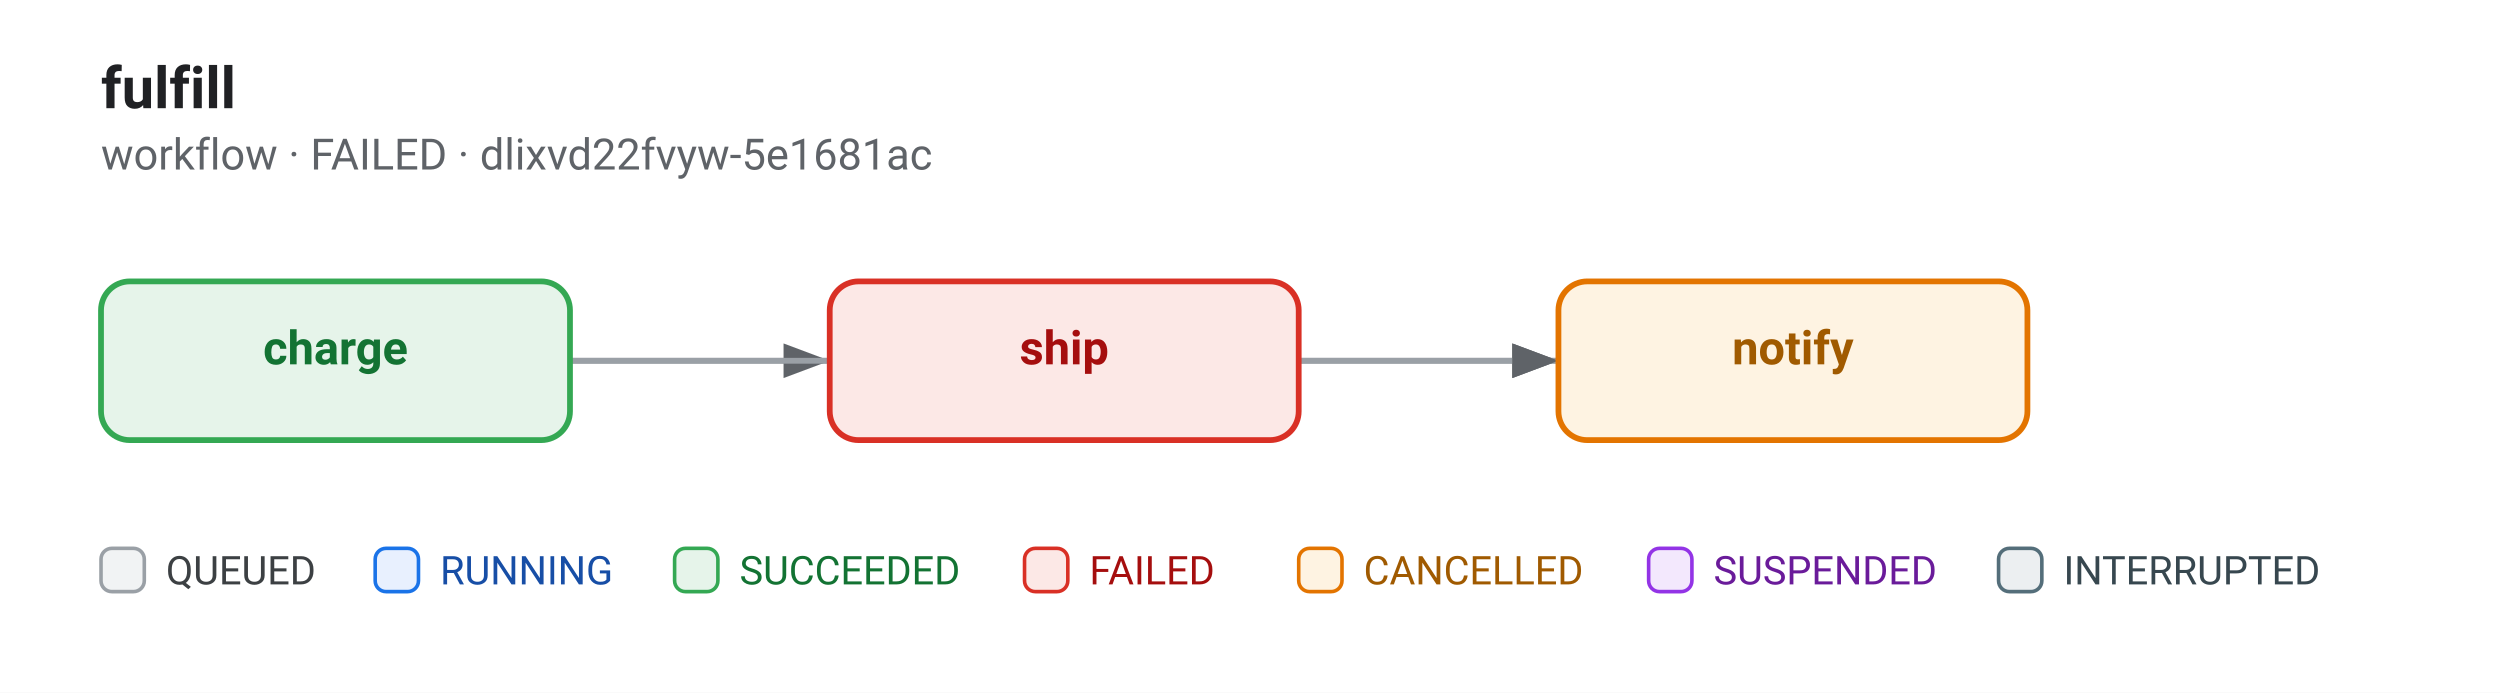
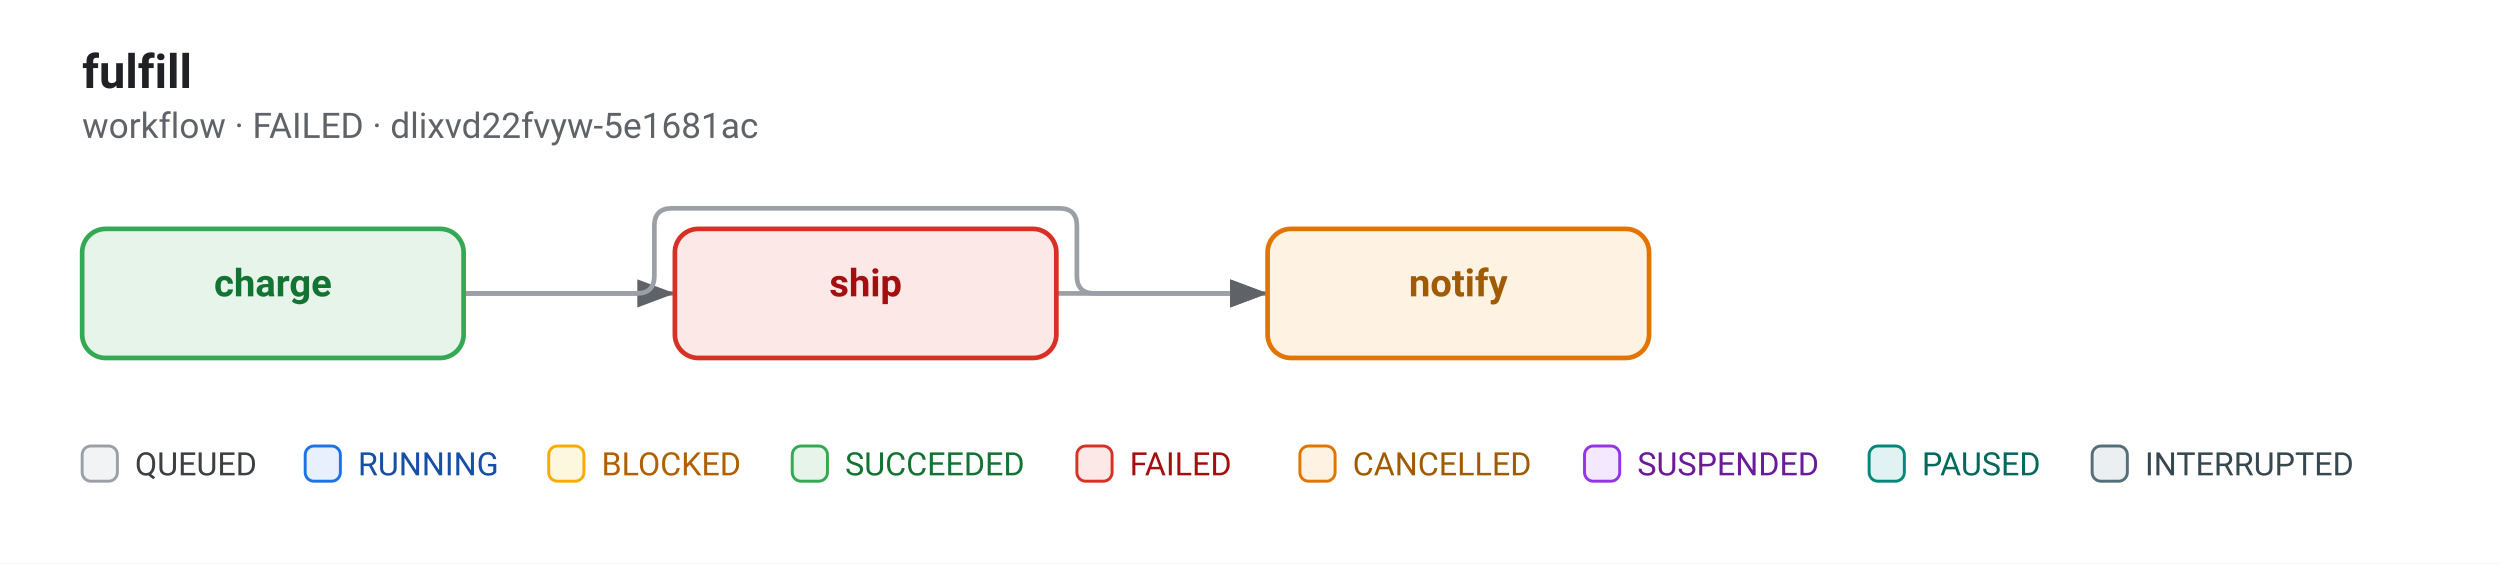
- <svg xmlns="http://www.w3.org/2000/svg" width="693" height="192" viewBox="0 0 693 192" font-family="-apple-system,Segoe UI,Roboto,Helvetica,Arial,sans-serif">
+ <svg xmlns="http://www.w3.org/2000/svg" width="852" height="192" viewBox="0 0 852 192" font-family="-apple-system,Segoe UI,Roboto,Helvetica,Arial,sans-serif">
  <defs>
    <marker id="qarrow" markerWidth="10" markerHeight="10" refX="8" refY="3" orient="auto" markerUnits="strokeWidth">
      <path d="M0,0 L8,3 L0,6 z" fill="#5f6368" />
    </marker>
  </defs>
-   <rect width="693" height="192" fill="#ffffff" />
+   <rect width="852" height="192" fill="#ffffff" />
  <text x="28" y="30" font-size="16" font-weight="600" fill="#202124">fulfill</text>
  <text x="28" y="47" font-size="12" fill="#5f6368">workflow · FAILED · dlixvd22fvyw-5e1681ac</text>
-   <path d="M 158.0 100.0 C 194.0 100.0, 194.0 100.0, 230.0 100.0" fill="none" stroke="#9aa0a6" stroke-width="1.6" marker-end="url(#qarrow)" />
-   <path d="M 158.0 100.0 C 295.0 100.0, 295.0 100.0, 432.0 100.0" fill="none" stroke="#9aa0a6" stroke-width="1.6" marker-end="url(#qarrow)" />
-   <path d="M 360.0 100.0 C 396.0 100.0, 396.0 100.0, 432.0 100.0" fill="none" stroke="#9aa0a6" stroke-width="1.6" marker-end="url(#qarrow)" />
+   <path d="M 158.0 100.0 L 230.0 100.0" fill="none" stroke="#9aa0a6" stroke-width="1.6" marker-end="url(#qarrow)" />
+   <path d="M 360.0 100.0 L 432.0 100.0" fill="none" stroke="#9aa0a6" stroke-width="1.6" marker-end="url(#qarrow)" />
+   <path d="M 158.0 100.0 L 217.0 100.0 Q 223.0 100.0 223.0 94.0 L 223.0 77.0 Q 223.0 71.0 229.0 71.0 L 361.0 71.0 Q 367.0 71.0 367.0 77.0 L 367.0 94.0 Q 367.0 100.0 373.0 100.0 L 432.0 100.0" fill="none" stroke="#9aa0a6" stroke-width="1.6" marker-end="url(#qarrow)" />
  <g>
    <rect x="28.0" y="78.0" width="130.0" height="44.0" rx="8" fill="#e6f4ea" stroke="#34a853" stroke-width="1.6" />
    <text x="93.0" y="101.0" font-size="13" font-weight="600" fill="#137333" text-anchor="middle">charge</text>
  </g>
  <g>
    <rect x="230.0" y="78.0" width="130.0" height="44.0" rx="8" fill="#fce8e6" stroke="#d93025" stroke-width="1.6" />
    <text x="295.0" y="101.0" font-size="13" font-weight="600" fill="#a50e0e" text-anchor="middle">ship</text>
  </g>
  <g>
    <rect x="432.0" y="78.0" width="130.0" height="44.0" rx="8" fill="#fef3e2" stroke="#e37400" stroke-width="1.6" />
    <text x="497.0" y="101.0" font-size="13" font-weight="600" fill="#a05a00" text-anchor="middle">notify</text>
  </g>
  <rect x="28.0" y="152.0" width="12" height="12" rx="3" fill="#f1f3f4" stroke="#9aa0a6" />
  <text x="46.0" y="162.0" font-size="11" fill="#3c4043">QUEUED</text>
  <rect x="104.0" y="152.0" width="12" height="12" rx="3" fill="#e8f0fe" stroke="#1a73e8" />
  <text x="122.0" y="162.0" font-size="11" fill="#174ea6">RUNNING</text>
-   <rect x="187.0" y="152.0" width="12" height="12" rx="3" fill="#e6f4ea" stroke="#34a853" />
-   <text x="205.0" y="162.0" font-size="11" fill="#137333">SUCCEEDED</text>
-   <rect x="284.0" y="152.0" width="12" height="12" rx="3" fill="#fce8e6" stroke="#d93025" />
-   <text x="302.0" y="162.0" font-size="11" fill="#a50e0e">FAILED</text>
-   <rect x="360.0" y="152.0" width="12" height="12" rx="3" fill="#fef3e2" stroke="#e37400" />
-   <text x="378.0" y="162.0" font-size="11" fill="#a05a00">CANCELLED</text>
-   <rect x="457.0" y="152.0" width="12" height="12" rx="3" fill="#f3e8fd" stroke="#9334e6" />
-   <text x="475.0" y="162.0" font-size="11" fill="#6a1b9a">SUSPENDED</text>
-   <rect x="554.0" y="152.0" width="12" height="12" rx="3" fill="#eceff1" stroke="#546e7a" />
-   <text x="572.0" y="162.0" font-size="11" fill="#37474f">INTERRUPTED</text>
+   <rect x="187.0" y="152.0" width="12" height="12" rx="3" fill="#fef7e0" stroke="#f9ab00" />
+   <text x="205.0" y="162.0" font-size="11" fill="#b06000">BLOCKED</text>
+   <rect x="270.0" y="152.0" width="12" height="12" rx="3" fill="#e6f4ea" stroke="#34a853" />
+   <text x="288.0" y="162.0" font-size="11" fill="#137333">SUCCEEDED</text>
+   <rect x="367.0" y="152.0" width="12" height="12" rx="3" fill="#fce8e6" stroke="#d93025" />
+   <text x="385.0" y="162.0" font-size="11" fill="#a50e0e">FAILED</text>
+   <rect x="443.0" y="152.0" width="12" height="12" rx="3" fill="#fef3e2" stroke="#e37400" />
+   <text x="461.0" y="162.0" font-size="11" fill="#a05a00">CANCELLED</text>
+   <rect x="540.0" y="152.0" width="12" height="12" rx="3" fill="#f3e8fd" stroke="#9334e6" />
+   <text x="558.0" y="162.0" font-size="11" fill="#6a1b9a">SUSPENDED</text>
+   <rect x="637.0" y="152.0" width="12" height="12" rx="3" fill="#e0f2f1" stroke="#00897b" />
+   <text x="655.0" y="162.0" font-size="11" fill="#00695c">PAUSED</text>
+   <rect x="713.0" y="152.0" width="12" height="12" rx="3" fill="#eceff1" stroke="#546e7a" />
+   <text x="731.0" y="162.0" font-size="11" fill="#37474f">INTERRUPTED</text>
</svg>
